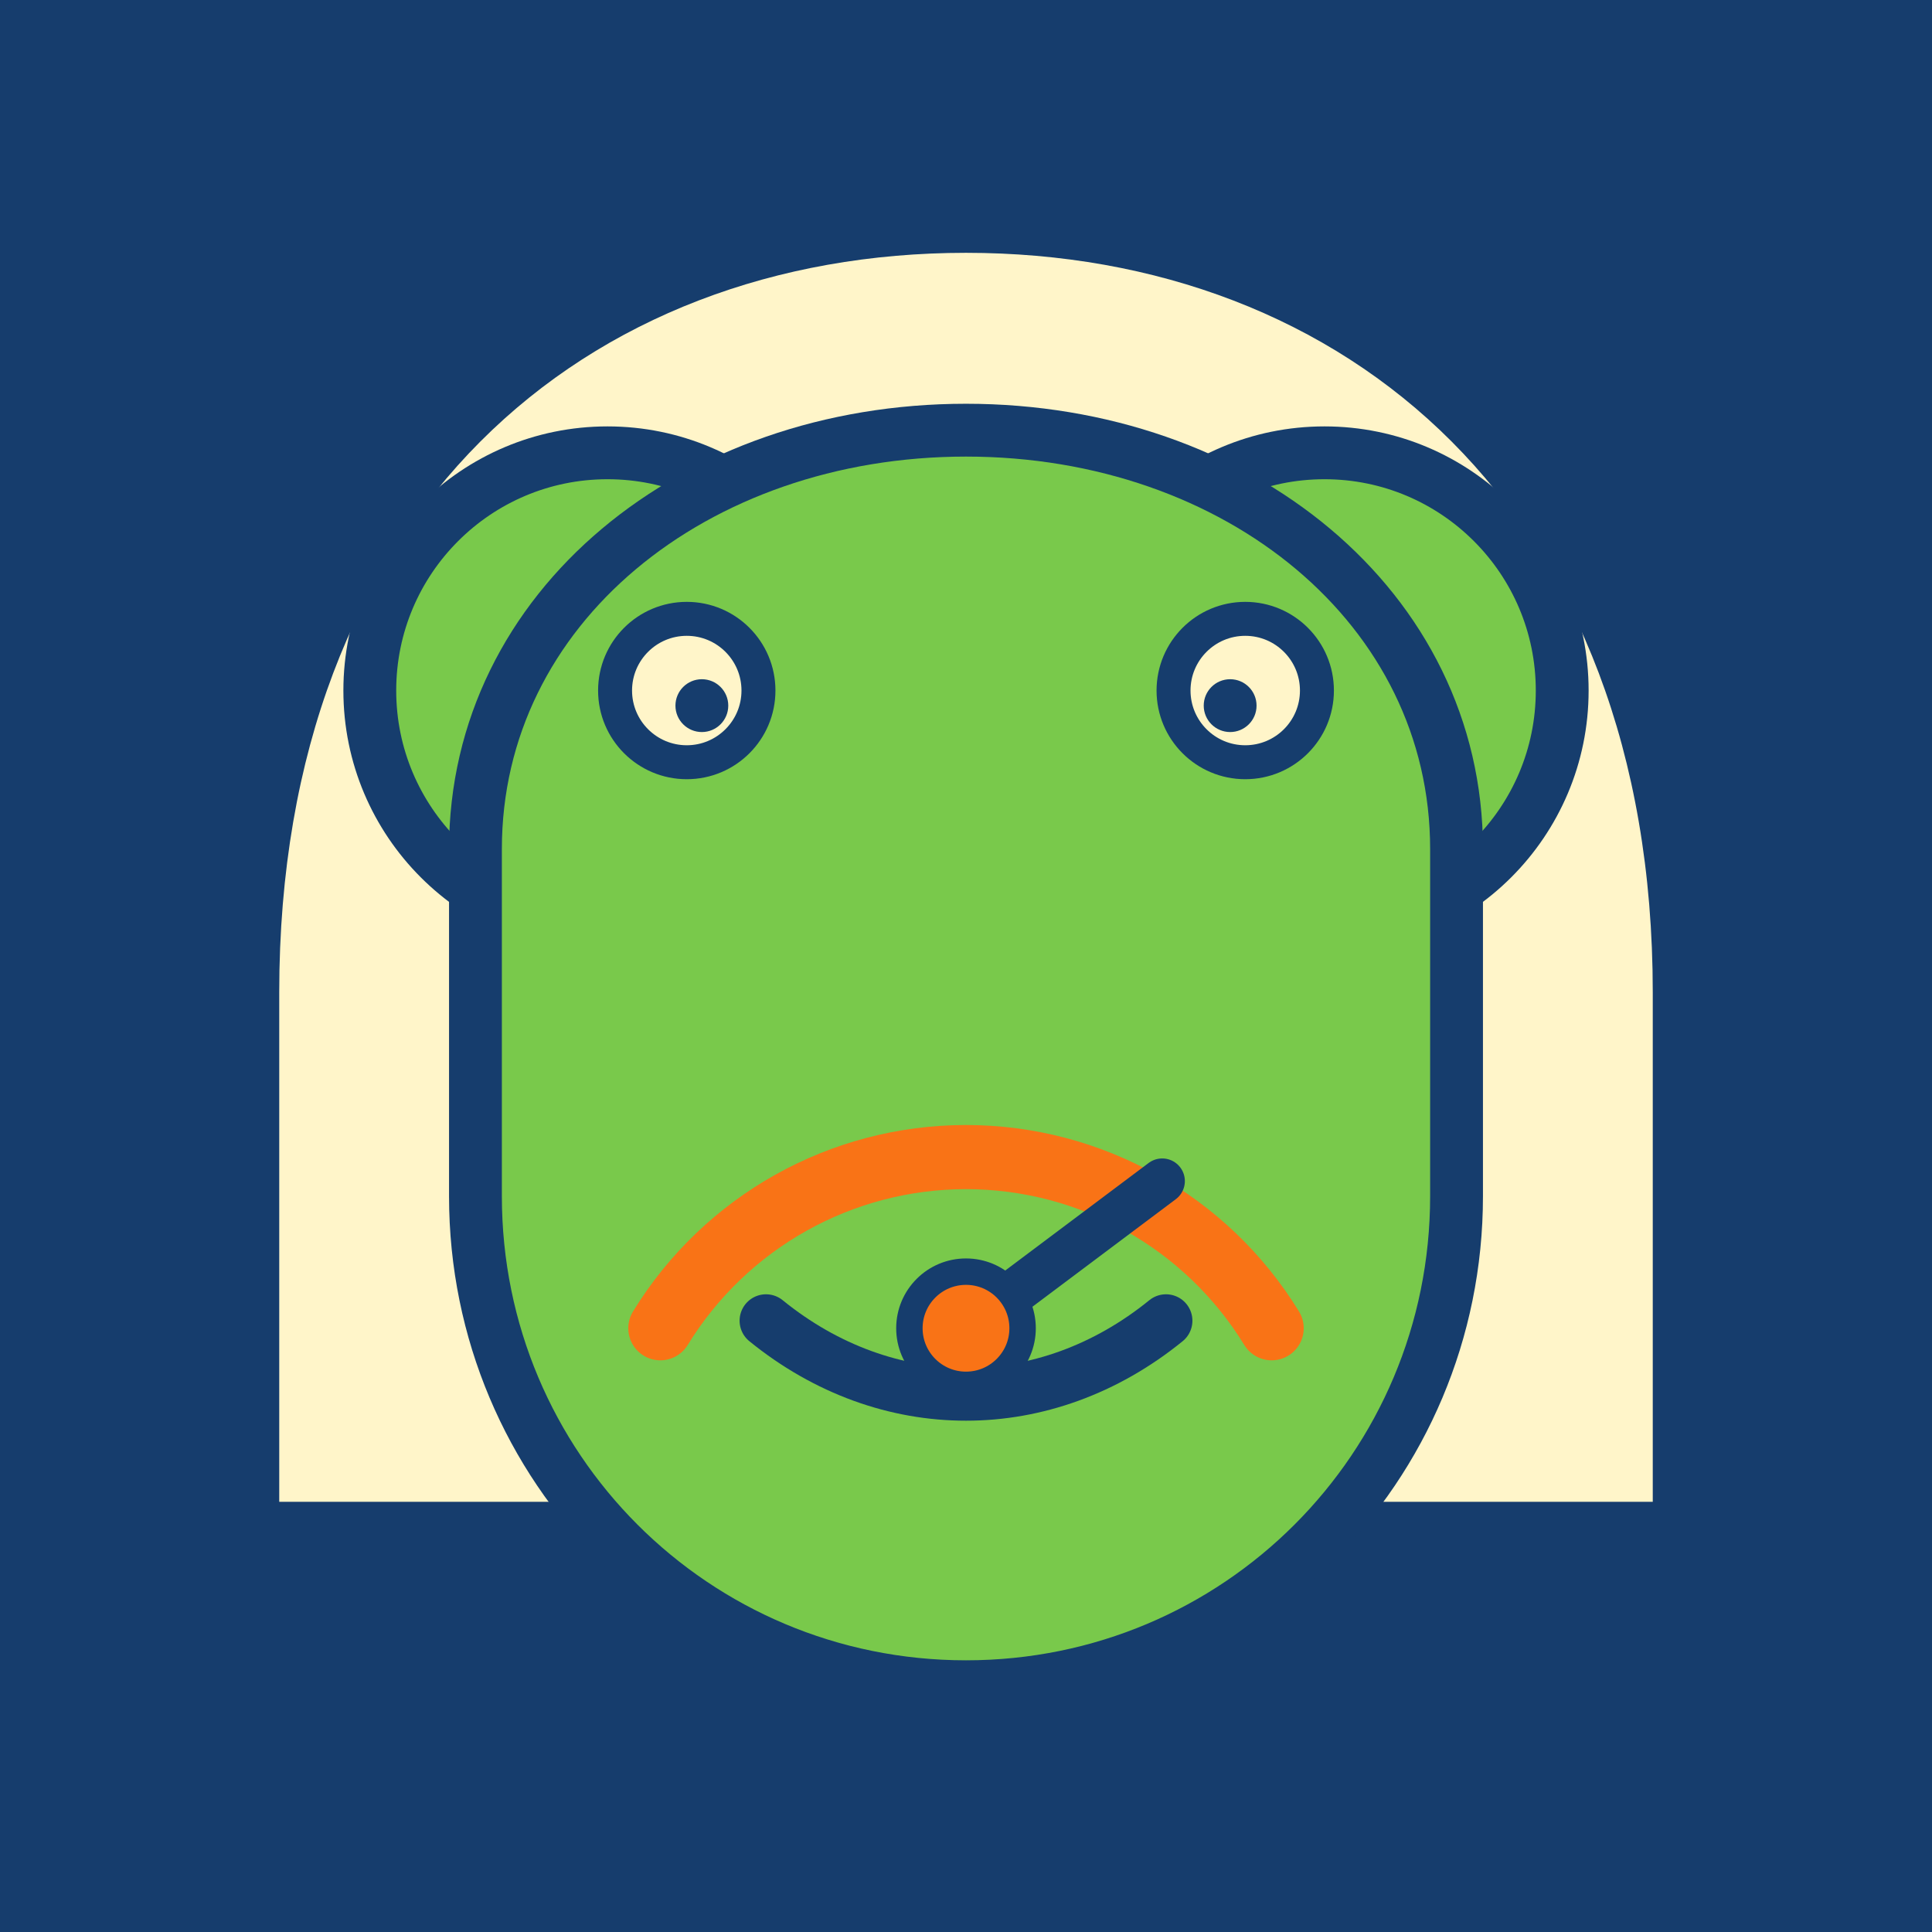
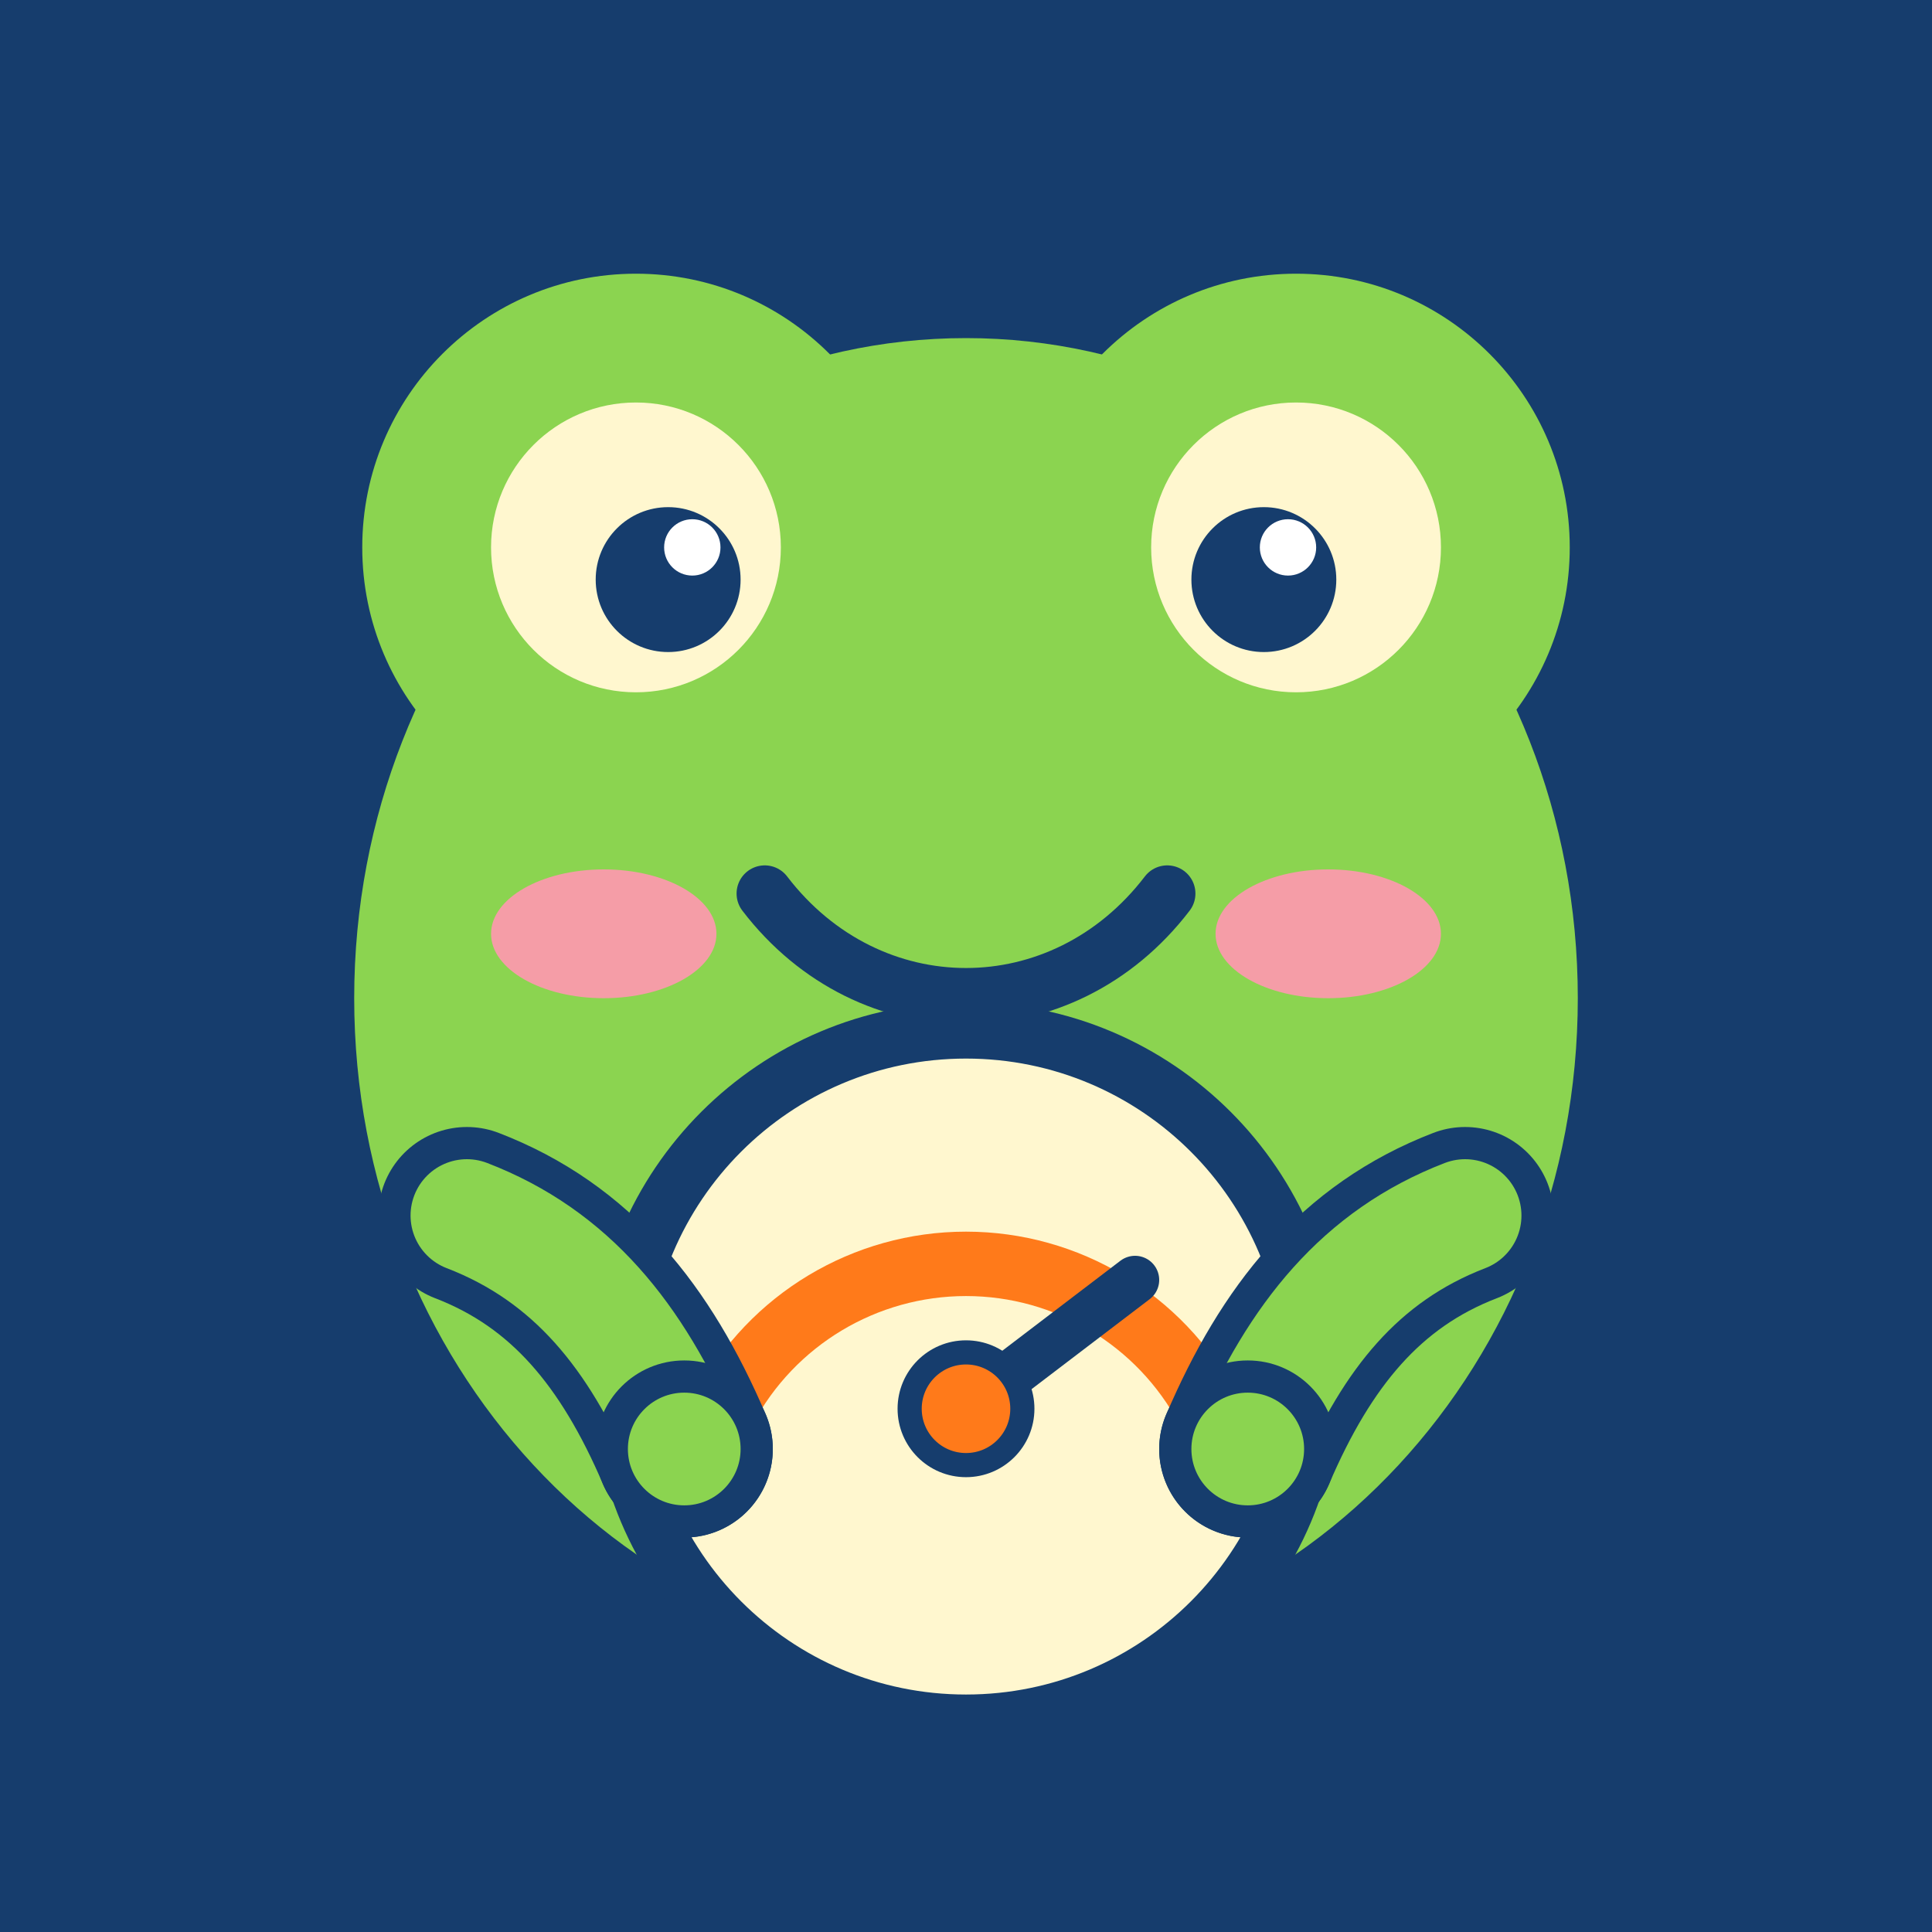
- <svg xmlns="http://www.w3.org/2000/svg" width="1024" height="1024" viewBox="0 0 1024 1024" role="img" aria-label="じろちゃんず カエルメーター">
-   <rect width="1024" height="1024" fill="#163D6D" />
-   <path d="M148 526c0-256 163-392 364-392s364 136 364 392v270H148z" fill="#FFF5C9" />
+ <svg xmlns="http://www.w3.org/2000/svg" width="1024" height="1024" viewBox="0 0 240 240" role="img" aria-label="じろちゃんず カエルメーター">
+   <rect width="240" height="240" fill="#163D6D" />
  <g data-part="frog-face">
-     <circle cx="322" cy="366" r="126" fill="#79C94B" stroke="#163D6D" stroke-width="28" />
-     <circle cx="702" cy="366" r="126" fill="#79C94B" stroke="#163D6D" stroke-width="28" />
-     <path d="M252 450c0-128 116-222 260-222s260 94 260 222v184c0 144-116 260-260 260S252 778 252 634z" fill="#79C94B" stroke="#163D6D" stroke-width="28" />
-     <circle cx="364" cy="366" r="38" fill="#FFF5C9" stroke="#163D6D" stroke-width="18" />
-     <circle cx="660" cy="366" r="38" fill="#FFF5C9" stroke="#163D6D" stroke-width="18" />
-     <circle cx="372" cy="374" r="14" fill="#163D6D" />
-     <circle cx="652" cy="374" r="14" fill="#163D6D" />
-     <path d="M406 700c64 52 148 52 212 0" fill="none" stroke="#163D6D" stroke-width="28" stroke-linecap="round" />
+     <circle cx="79" cy="68" r="34" fill="#8BD450" />
+     <circle cx="161" cy="68" r="34" fill="#8BD450" />
+     <ellipse cx="120" cy="124" rx="76" ry="82" fill="#8BD450" />
+     <circle cx="79" cy="68" r="18" fill="#FFF7CF" />
+     <circle cx="161" cy="68" r="18" fill="#FFF7CF" />
+     <circle cx="83" cy="72" r="9" fill="#163D6D" />
+     <circle cx="157" cy="72" r="9" fill="#163D6D" />
+     <circle cx="86" cy="68" r="3.5" fill="#FFFFFF" />
+     <circle cx="160" cy="68" r="3.5" fill="#FFFFFF" />
+     <g data-part="frog-cheeks" fill="#F59DA7">
+       <ellipse cx="75" cy="116" rx="14" ry="8" />
+       <ellipse cx="165" cy="116" rx="14" ry="8" />
+     </g>
+     <path data-part="frog-smile" d="M95 111c13 17 37 17 50 0" fill="none" stroke="#163D6D" stroke-width="7" stroke-linecap="round" />
  </g>
-   <path data-part="meter-arc" d="M350 704a190 190 0 0 1 324 0" fill="none" stroke="#F97316" stroke-width="34" stroke-linecap="round" />
-   <path d="M512 704l104-78" fill="none" stroke="#163D6D" stroke-width="24" stroke-linecap="round" />
-   <circle cx="512" cy="704" r="30" fill="#F97316" stroke="#163D6D" stroke-width="14" />
+   <circle cx="120" cy="171" r="43" fill="#FFF7CF" stroke="#163D6D" stroke-width="7" />
+   <path data-part="meter-arc" d="M90 175a34 34 0 0 1 60 0" fill="none" stroke="#FF7A1A" stroke-width="8" stroke-linecap="round" />
+   <path d="M120 175l21-16" stroke="#163D6D" stroke-width="6" stroke-linecap="round" />
+   <circle cx="120" cy="175" r="7" fill="#FF7A1A" stroke="#163D6D" stroke-width="3" />
+   <g data-part="frog-hands">
+     <path d="M58 151c13 5 21 15 27 29M182 151c-13 5-21 15-27 29" fill="none" stroke="#163D6D" stroke-width="22" stroke-linecap="round" />
+     <path d="M58 151c13 5 21 15 27 29M182 151c-13 5-21 15-27 29" fill="none" stroke="#8BD450" stroke-width="14" stroke-linecap="round" />
+     <circle cx="85" cy="180" r="9" fill="#8BD450" stroke="#163D6D" stroke-width="4" />
+     <circle cx="155" cy="180" r="9" fill="#8BD450" stroke="#163D6D" stroke-width="4" />
+   </g>
</svg>
